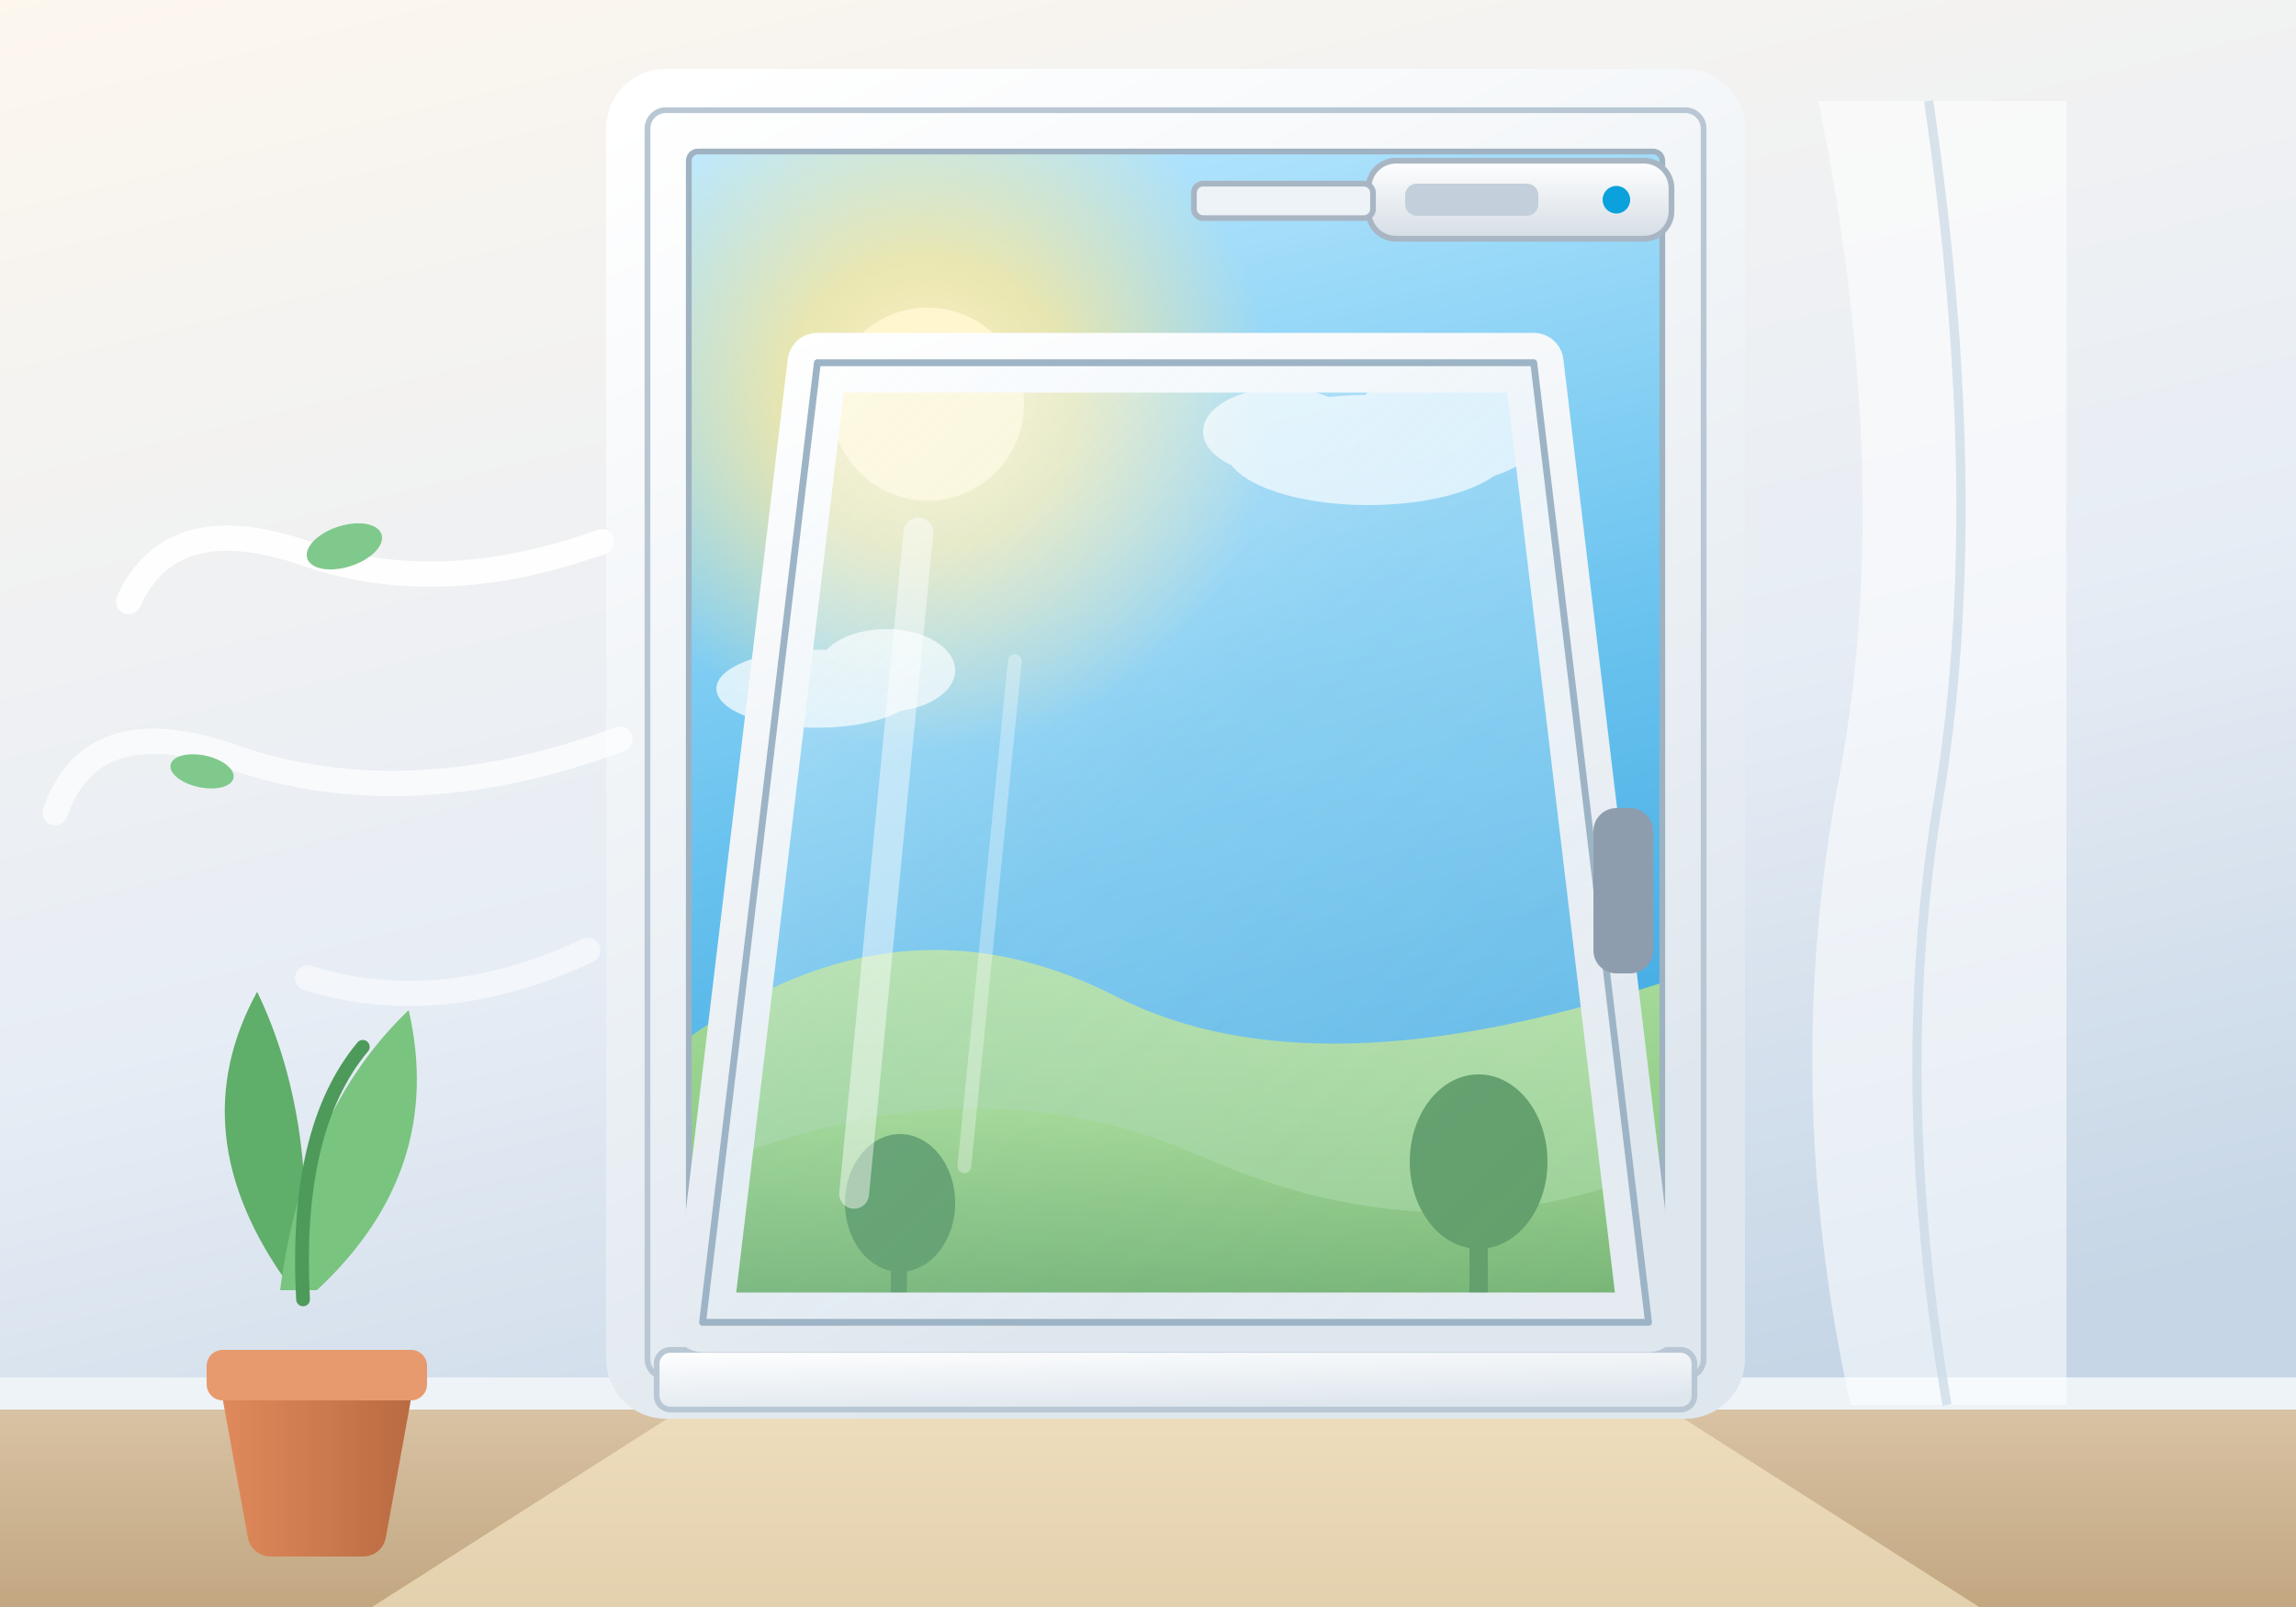
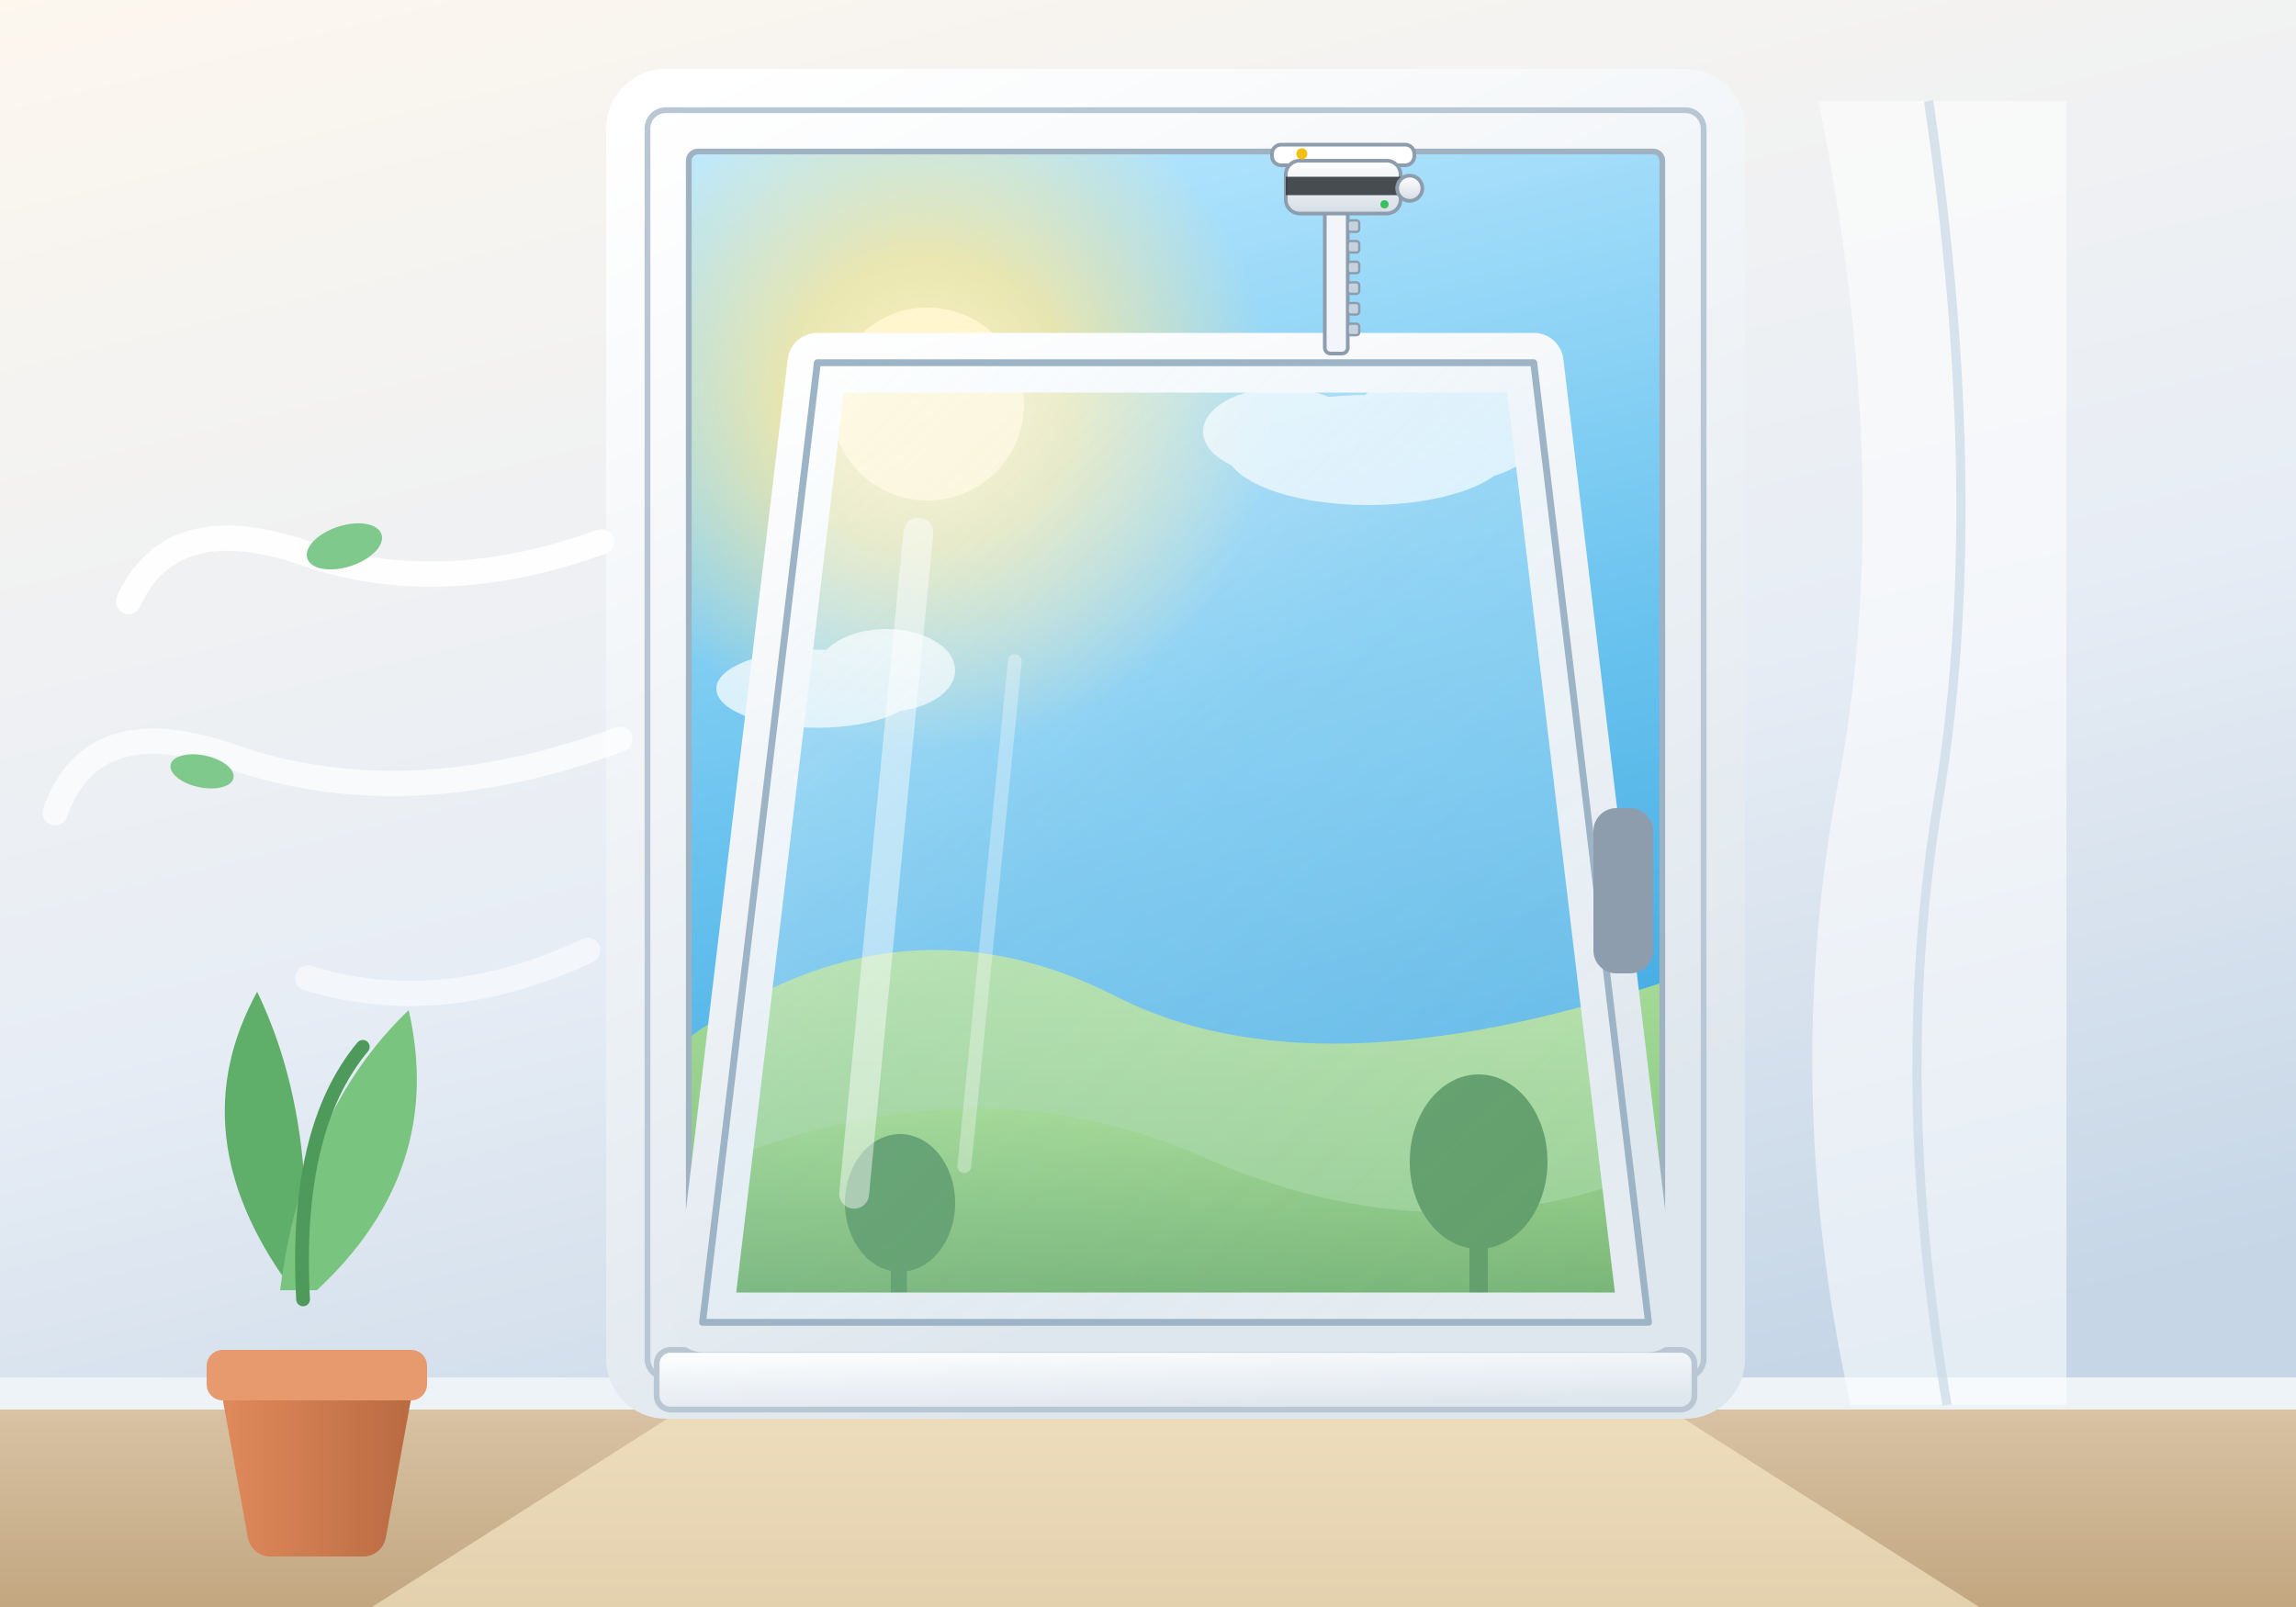
<svg xmlns="http://www.w3.org/2000/svg" viewBox="0 0 1000 700" width="1000" height="700">
  <defs>
    <linearGradient id="wall" x1="0" y1="0" x2="0.35" y2="1">
      <stop offset="0%" stop-color="#fdf7ee" />
      <stop offset="60%" stop-color="#e7edf5" />
      <stop offset="100%" stop-color="#c6d6e6" />
    </linearGradient>
    <linearGradient id="floor" x1="0" y1="0" x2="0" y2="1">
      <stop offset="0%" stop-color="#d9c3a4" />
      <stop offset="100%" stop-color="#c2a781" />
    </linearGradient>
    <linearGradient id="sky" x1="0" y1="0" x2="0.2" y2="1">
      <stop offset="0%" stop-color="#bde9ff" />
      <stop offset="55%" stop-color="#6cc4ef" />
      <stop offset="100%" stop-color="#3ba6e0" />
    </linearGradient>
    <radialGradient id="sun" cx="0.5" cy="0.5" r="0.5">
      <stop offset="0%" stop-color="#fff6cf" stop-opacity="1" />
      <stop offset="42%" stop-color="#ffe999" stop-opacity="0.75" />
      <stop offset="100%" stop-color="#ffe999" stop-opacity="0" />
    </radialGradient>
    <linearGradient id="hill" x1="0" y1="0" x2="0" y2="1">
      <stop offset="0%" stop-color="#8fd07a" />
      <stop offset="100%" stop-color="#4f9c53" />
    </linearGradient>
    <linearGradient id="hillFar" x1="0" y1="0" x2="0" y2="1">
      <stop offset="0%" stop-color="#a9dc9a" />
      <stop offset="100%" stop-color="#77bd77" />
    </linearGradient>
    <linearGradient id="frame" x1="0" y1="0" x2="0.4" y2="1">
      <stop offset="0%" stop-color="#ffffff" />
      <stop offset="100%" stop-color="#dfe7ee" />
    </linearGradient>
    <linearGradient id="sashGlass" x1="0.05" y1="0" x2="0.95" y2="1">
      <stop offset="0%" stop-color="#ffffff" stop-opacity="0.42" />
      <stop offset="45%" stop-color="#dff1fb" stop-opacity="0.26" />
      <stop offset="100%" stop-color="#ffffff" stop-opacity="0.18" />
    </linearGradient>
    <linearGradient id="pot" x1="0" y1="0" x2="1" y2="0">
      <stop offset="0%" stop-color="#e08a5c" />
      <stop offset="100%" stop-color="#b96a41" />
    </linearGradient>
    <linearGradient id="body" x1="0" y1="0" x2="0" y2="1">
      <stop offset="0%" stop-color="#ffffff" />
      <stop offset="100%" stop-color="#d5dde5" />
    </linearGradient>
    <clipPath id="opening">
      <rect x="300" y="66" width="424" height="516" rx="4" />
    </clipPath>
  </defs>
  <rect width="1000" height="700" fill="url(#wall)" />
  <rect y="612" width="1000" height="88" fill="url(#floor)" />
  <rect y="600" width="1000" height="14" fill="#eef3f8" />
  <path d="M300 612 L724 612 L862 700 L162 700 Z" fill="#fff3d2" opacity="0.55" />
  <g clip-path="url(#opening)">
    <rect x="300" y="66" width="424" height="516" fill="url(#sky)" />
    <circle cx="404" cy="176" r="150" fill="url(#sun)" />
    <circle cx="404" cy="176" r="42" fill="#fff6cf" />
    <g fill="#ffffff" opacity="0.72">
      <ellipse cx="596" cy="196" rx="62" ry="24" />
      <ellipse cx="632" cy="184" rx="42" ry="26" />
      <ellipse cx="558" cy="188" rx="34" ry="19" />
      <ellipse cx="356" cy="300" rx="44" ry="17" />
      <ellipse cx="386" cy="292" rx="30" ry="18" />
    </g>
    <path d="M300 452 q92 -66 186 -18 q86 44 238 -6 v154 H300 Z" fill="url(#hillFar)" />
    <path d="M300 512 q120 -54 224 -8 q104 46 200 4 v74 H300 Z" fill="url(#hill)" />
    <g fill="#3f8a4a">
      <ellipse cx="644" cy="506" rx="30" ry="38" />
      <rect x="640" y="530" width="8" height="34" />
      <ellipse cx="392" cy="524" rx="24" ry="30" />
      <rect x="388" y="544" width="7" height="28" />
    </g>
  </g>
  <rect x="282" y="48" width="460" height="552" rx="8" fill="none" stroke="url(#frame)" stroke-width="36" />
  <rect x="282" y="48" width="460" height="552" rx="8" fill="none" stroke="#b9c7d4" stroke-width="2.5" />
  <rect x="300" y="66" width="424" height="516" rx="4" fill="none" stroke="#9fb2c2" stroke-width="2.5" />
  <rect x="286" y="588" width="452" height="26" rx="6" fill="url(#frame)" stroke="#b9c7d4" stroke-width="2.5" />
  <g>
-     <rect x="596" y="70" width="132" height="34" rx="12" fill="url(#body)" stroke="#a8b6c4" stroke-width="2.5" />
-     <rect x="612" y="80" width="58" height="14" rx="5" fill="#c3cfda" />
-     <circle cx="704" cy="87" r="6" fill="#0aa1dd" />
-     <rect x="520" y="80" width="78" height="15" rx="4" fill="#eef3f8" stroke="#a8b6c4" stroke-width="2.5" />
-   </g>
-   <g>
    <polygon points="306,576 356,158 668,158 718,576" fill="none" stroke="url(#frame)" stroke-width="26" stroke-linejoin="round" />
    <polygon points="306,576 356,158 668,158 718,576" fill="url(#sashGlass)" stroke="#9db4c6" stroke-width="3" stroke-linejoin="round" />
    <path d="M372 520 L400 232" stroke="#ffffff" stroke-width="13" stroke-linecap="round" opacity="0.45" />
    <path d="M420 508 L442 288" stroke="#ffffff" stroke-width="6" stroke-linecap="round" opacity="0.32" />
    <rect x="694" y="352" width="26" height="72" rx="10" fill="#8d9dad" />
+   </g>
+   <g>
+     <rect x="577" y="88" width="10" height="66" rx="2.5" fill="#f2f6fa" stroke="#8d9dad" stroke-width="1.6" />
+     <g fill="#c6d2de" stroke="#8d9dad" stroke-width="1">
+       <rect x="587" y="96" width="5" height="5" rx="1.2" />
+       <rect x="587" y="105" width="5" height="5" rx="1.2" />
+       <rect x="587" y="114" width="5" height="5" rx="1.2" />
+       <rect x="587" y="123" width="5" height="5" rx="1.2" />
+       <rect x="587" y="132" width="5" height="5" rx="1.2" />
+       <rect x="587" y="141" width="5" height="5" rx="1.2" />
+     </g>
+     <rect x="554" y="63" width="62" height="9" rx="4" fill="#ffffff" stroke="#8d9dad" stroke-width="1.6" />
+     <rect x="560" y="70" width="50" height="23" rx="6" fill="url(#body)" stroke="#8d9dad" stroke-width="1.6" />
+     <rect x="560" y="77" width="50" height="8" fill="#31363b" opacity="0.88" />
+     <circle cx="614" cy="82" r="5.5" fill="url(#body)" stroke="#8d9dad" stroke-width="1.6" />
+     <circle cx="567" cy="67" r="2.4" fill="#f2c012" />
+     <circle cx="603" cy="89" r="1.8" fill="#35c15e" />
  </g>
  <g fill="none" stroke="#ffffff" stroke-linecap="round" stroke-width="11" opacity="0.92">
    <path d="M262 236 q-72 26 -132 4 q-56 -18 -74 22" />
    <path d="M270 322 q-92 34 -168 8 q-62 -22 -78 24" opacity="0.75" />
    <path d="M256 414 q-64 30 -122 12" opacity="0.55" />
  </g>
  <g fill="#7fc98d">
    <ellipse cx="150" cy="238" rx="17" ry="9" transform="rotate(-18 150 238)" />
    <ellipse cx="88" cy="336" rx="14" ry="7" transform="rotate(12 88 336)" />
  </g>
  <g>
    <path d="M126 560 q-48 -66 -14 -128 q26 54 20 128 Z" fill="#5fae6a" />
    <path d="M138 562 q56 -52 40 -122 q-46 44 -56 122 Z" fill="#79c47f" />
    <path d="M132 566 q-4 -74 26 -110" fill="none" stroke="#4d9a5b" stroke-width="6" stroke-linecap="round" />
    <path d="M96 604 h84 l-12 66 a10 10 0 0 1 -10 8 h-40 a10 10 0 0 1 -10 -8 Z" fill="url(#pot)" />
    <rect x="90" y="588" width="96" height="22" rx="7" fill="#e79a6d" />
  </g>
  <path d="M792 44 q34 168 8 300 q-24 132 6 268 h94 V44 Z" fill="#ffffff" opacity="0.55" />
  <path d="M840 44 q26 176 4 306 q-20 122 4 262" fill="none" stroke="#c9d8e6" stroke-width="4" opacity="0.7" />
</svg>
